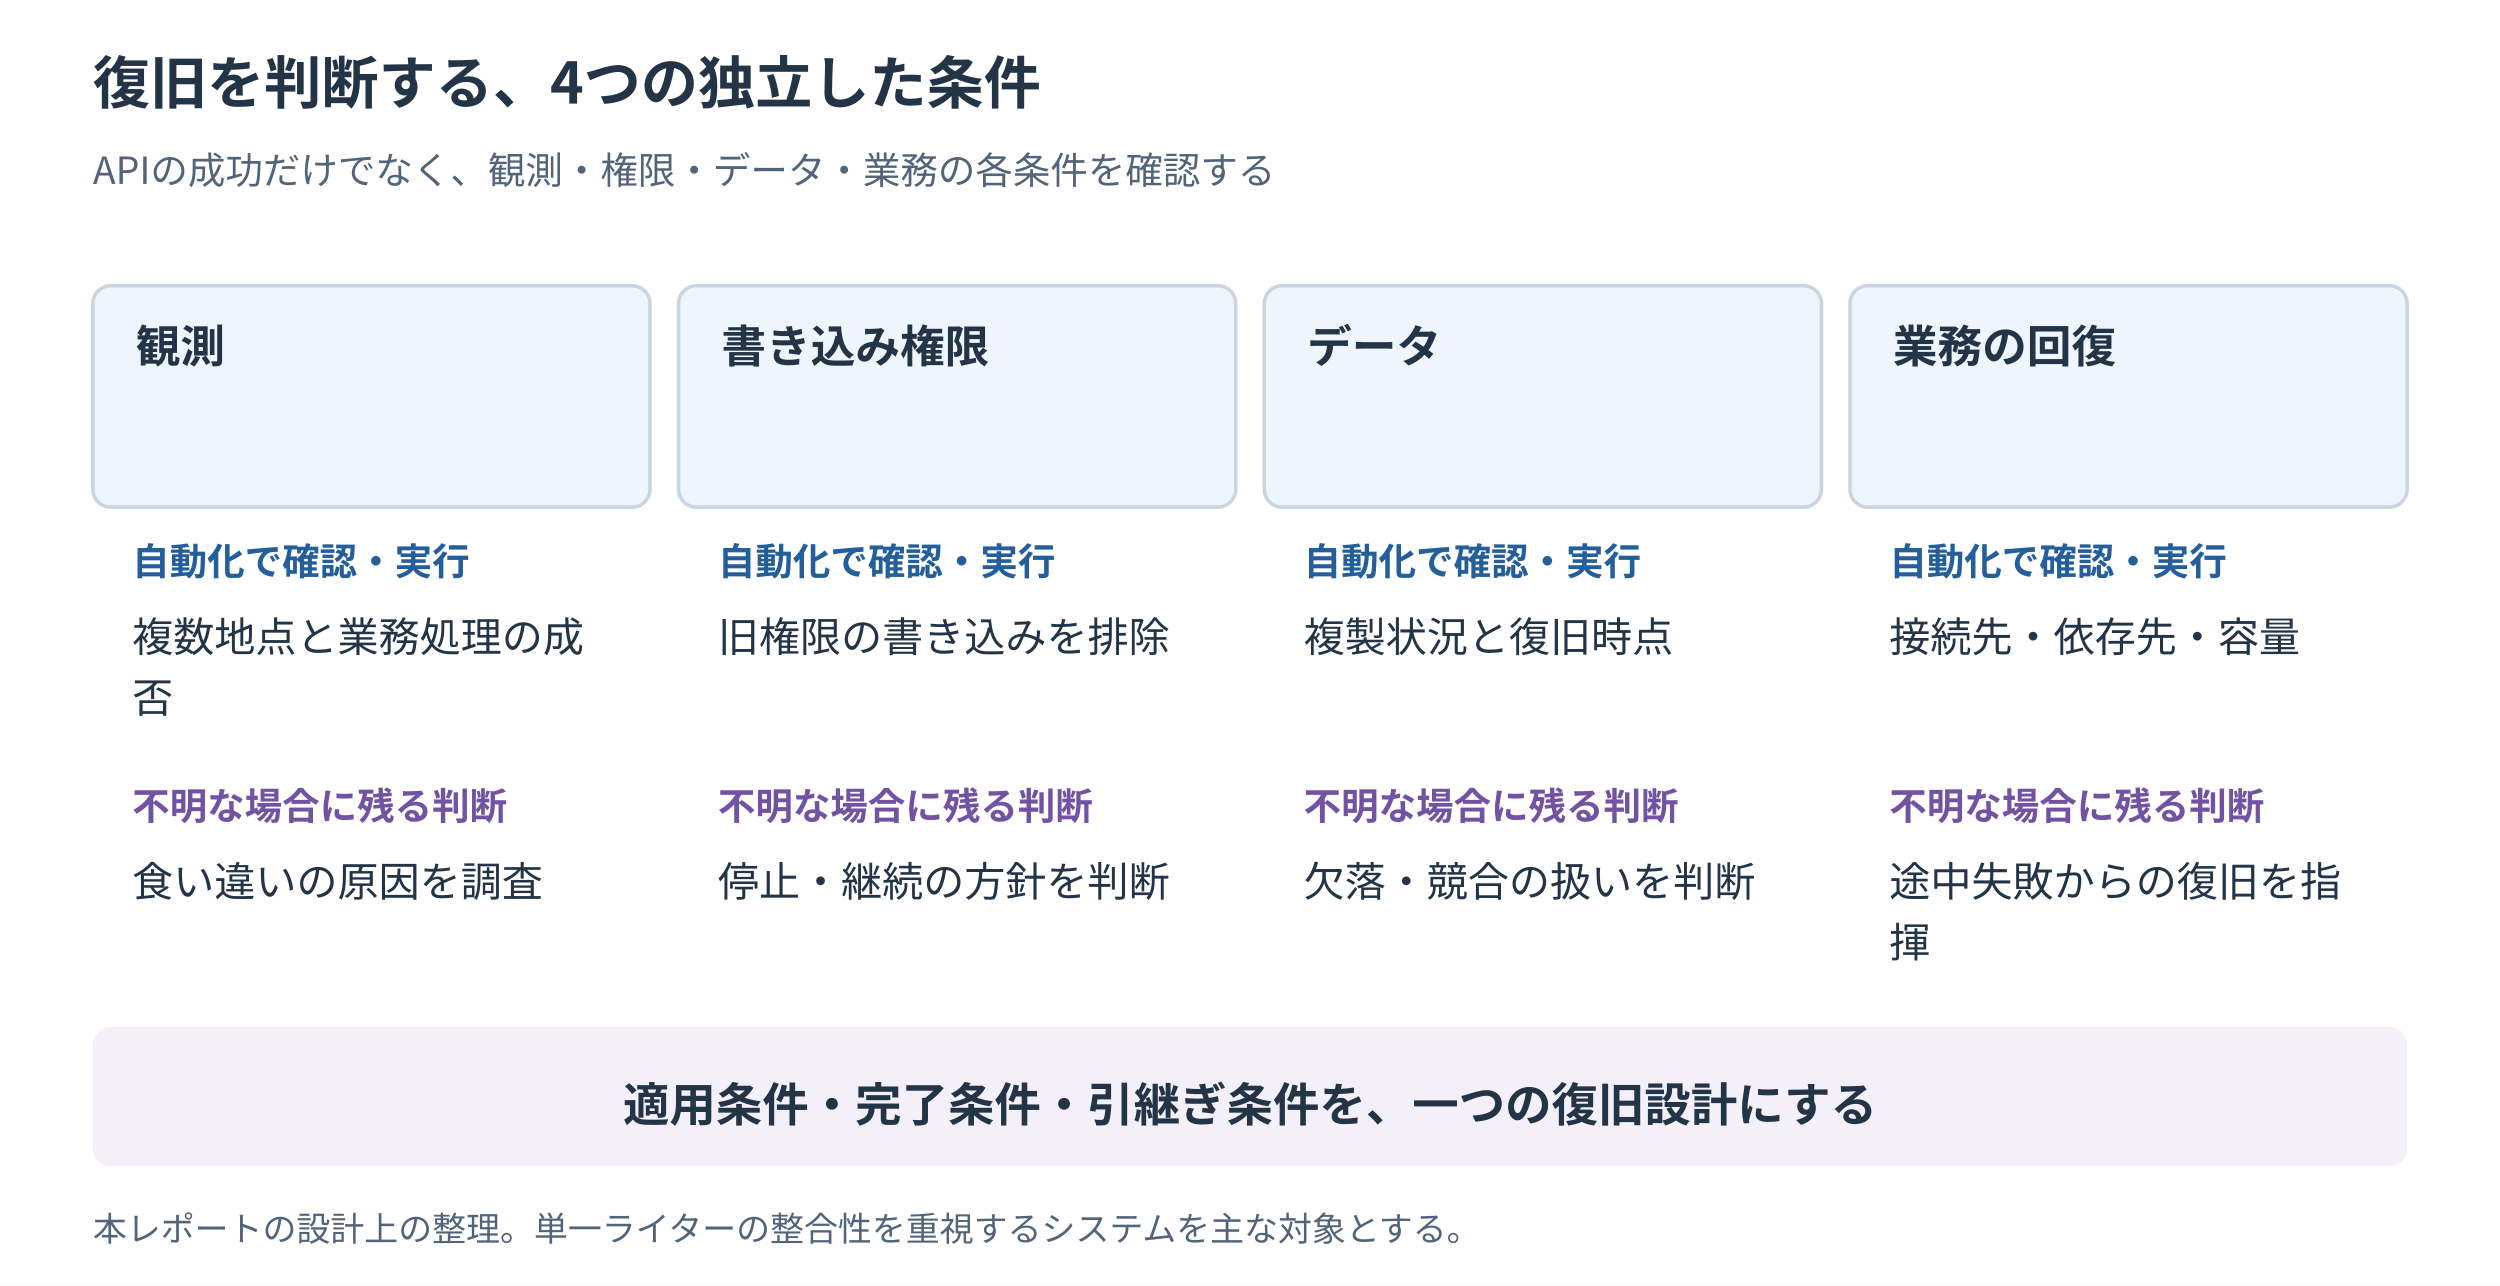
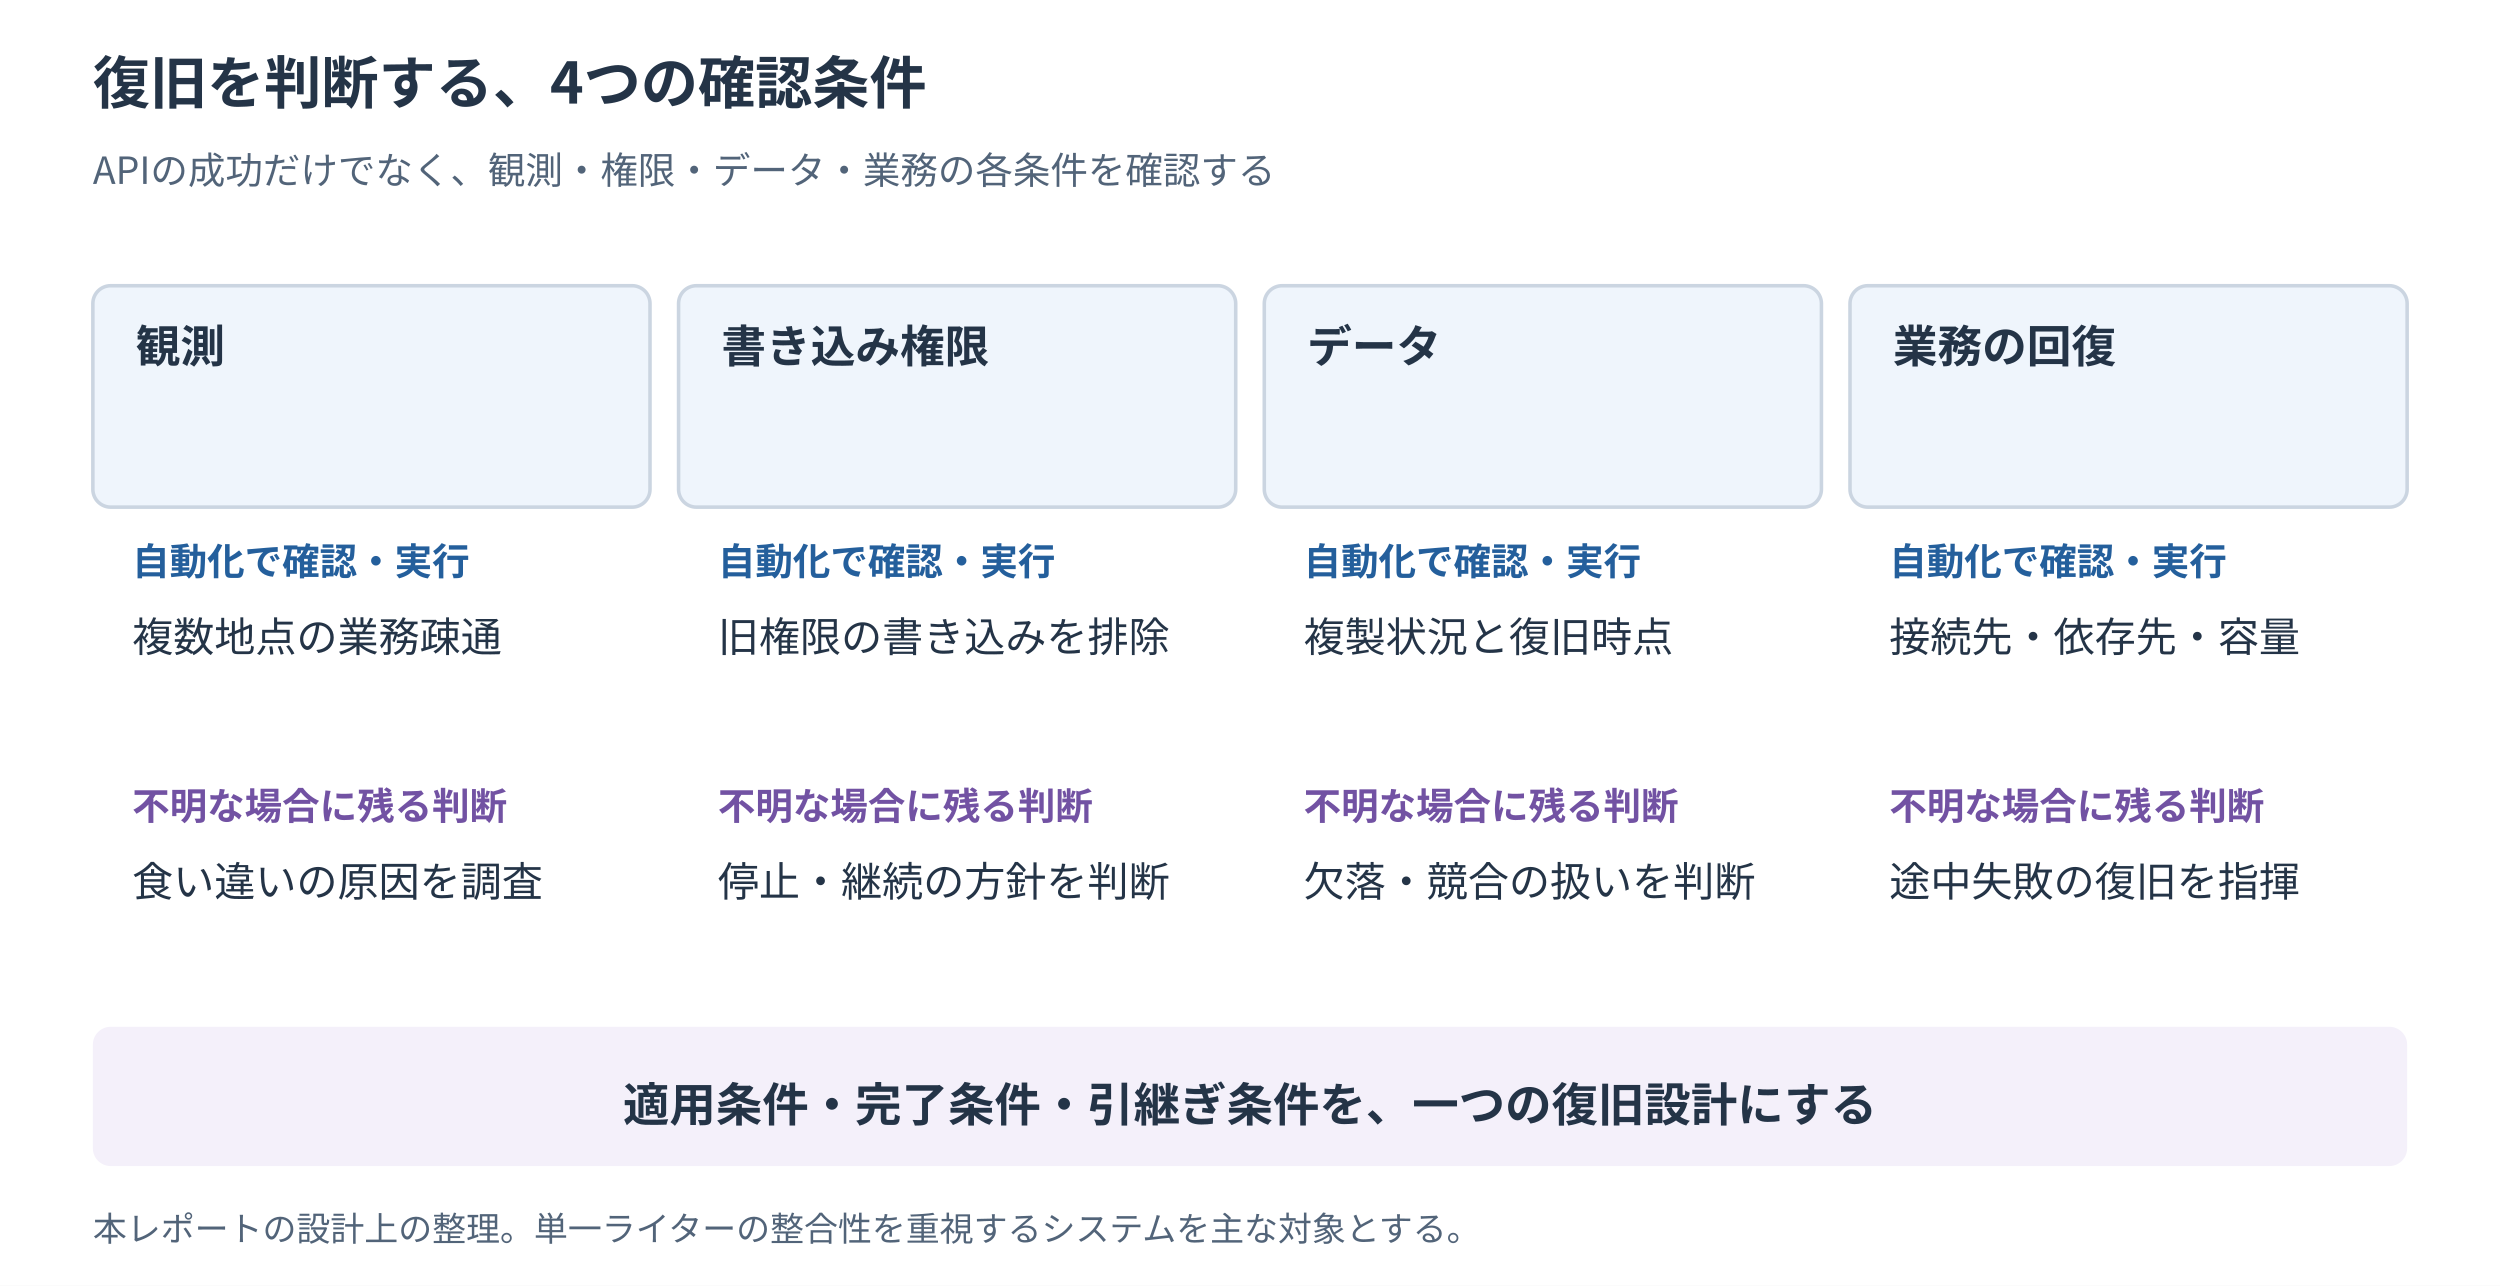
<svg xmlns="http://www.w3.org/2000/svg" width="1400" height="720" viewBox="0 0 1400 720">
  <defs>
    <marker id="normal" markerWidth="9" markerHeight="9" refX="8" refY="4.5" orient="auto">
      <path d="M0 0L9 4.5L0 9Z" fill="#245f9c" />
    </marker>
    <marker id="risk" markerWidth="9" markerHeight="9" refX="8" refY="4.5" orient="auto">
      <path d="M0 0L9 4.5L0 9Z" fill="#b85b16" />
    </marker>
    <marker id="human" markerWidth="9" markerHeight="9" refX="8" refY="4.5" orient="auto">
      <path d="M0 0L9 4.5L0 9Z" fill="#7252a3" />
    </marker>
    <marker id="plain" markerWidth="9" markerHeight="9" refX="8" refY="4.5" orient="auto">
      <path d="M0 0L9 4.5L0 9Z" fill="#526479" />
    </marker>
  </defs>
  <rect width="1400" height="720" fill="white" />
  <g font-family="Hiragino Sans, Noto Sans CJK JP, sans-serif">
-     <text x="52" y="58.0" font-size="32" font-weight="600" fill="#243447" text-anchor="start">復旧を判断する、4つの独立した条件</text>
+     <text x="52" y="58.0" font-size="32" font-weight="600" fill="#243447" text-anchor="start">復旧を判断する、4つの確認条件</text>
    <text x="52" y="103.0" font-size="21" font-weight="400" fill="#526479" text-anchor="start">APIの成功だけでなく、観測・権限・データ・業務の各条件を確認する</text>
    <rect x="52" y="160" width="312" height="124" rx="10" fill="#eff5fc" stroke="#cbd5e1" stroke-width="2" />
    <text x="76" y="203.0" font-size="25" font-weight="600" fill="#243447" text-anchor="start">観測</text>
    <text x="74" y="322.0" font-size="21" font-weight="600" fill="#245f9c" text-anchor="start">自動化で確認・実行</text>
-     <text x="74" y="365.0" font-size="23" font-weight="400" fill="#243447" text-anchor="start">複数地点と業務処理の成</text>
-     <text x="74" y="399.04" font-size="23" font-weight="400" fill="#243447" text-anchor="start">否</text>
+     <text x="74" y="365.0" font-size="23" font-weight="400" fill="#243447" text-anchor="start">複数地点の業務疎通</text>
    <text x="74" y="459.0" font-size="21" font-weight="600" fill="#7252a3" text-anchor="start">不明な場合に残る判断</text>
    <text x="74" y="502.0" font-size="23" font-weight="400" fill="#243447" text-anchor="start">食い違いの原因を調査</text>
    <rect x="380" y="160" width="312" height="124" rx="10" fill="#eff5fc" stroke="#cbd5e1" stroke-width="2" />
    <text x="404" y="203.0" font-size="25" font-weight="600" fill="#243447" text-anchor="start">書き込み権限</text>
    <text x="402" y="322.0" font-size="21" font-weight="600" fill="#245f9c" text-anchor="start">自動化で確認・実行</text>
    <text x="402" y="365.0" font-size="23" font-weight="400" fill="#243447" text-anchor="start">旧権限の書き込みを排除</text>
    <text x="402" y="459.0" font-size="21" font-weight="600" fill="#7252a3" text-anchor="start">不明な場合に残る判断</text>
    <text x="402" y="502.0" font-size="23" font-weight="400" fill="#243447" text-anchor="start">停止・継続の方針を判断</text>
    <rect x="708" y="160" width="312" height="124" rx="10" fill="#eff5fc" stroke="#cbd5e1" stroke-width="2" />
    <text x="732" y="203.0" font-size="25" font-weight="600" fill="#243447" text-anchor="start">データ</text>
    <text x="730" y="322.0" font-size="21" font-weight="600" fill="#245f9c" text-anchor="start">自動化で確認・実行</text>
    <text x="730" y="365.0" font-size="23" font-weight="400" fill="#243447" text-anchor="start">複製状況と復旧時点</text>
    <text x="730" y="459.0" font-size="21" font-weight="600" fill="#7252a3" text-anchor="start">不明な場合に残る判断</text>
    <text x="730" y="502.0" font-size="23" font-weight="400" fill="#243447" text-anchor="start">欠落・競合の扱いを判断</text>
    <rect x="1036" y="160" width="312" height="124" rx="10" fill="#eff5fc" stroke="#cbd5e1" stroke-width="2" />
    <text x="1060" y="203.0" font-size="25" font-weight="600" fill="#243447" text-anchor="start">業務の回復</text>
    <text x="1058" y="322.0" font-size="21" font-weight="600" fill="#245f9c" text-anchor="start">自動化で確認・実行</text>
    <text x="1058" y="365.0" font-size="23" font-weight="400" fill="#243447" text-anchor="start">接続先・依存先・容量</text>
    <text x="1058" y="459.0" font-size="21" font-weight="600" fill="#7252a3" text-anchor="start">不明な場合に残る判断</text>
-     <text x="1058" y="502.0" font-size="23" font-weight="400" fill="#243447" text-anchor="start">途中失敗からの復旧を指</text>
-     <text x="1058" y="536.04" font-size="23" font-weight="400" fill="#243447" text-anchor="start">揮</text>
+     <text x="1058" y="502.0" font-size="23" font-weight="400" fill="#243447" text-anchor="start">途中失敗の復旧を指揮</text>
    <rect x="52" y="575" width="1296" height="78" rx="10" fill="#f4f0fa" stroke="none" stroke-width="2" />
    <text x="700" y="628.0" font-size="26" font-weight="600" fill="#243447" text-anchor="middle">適用条件・完了条件・引継ぎ条件を、一つの復旧設計にする</text>
    <text x="52" y="695.0" font-size="19" font-weight="400" fill="#526479" text-anchor="start">本レポートの設計上の整理。単一ライターの整合性を重視するシステムを主な対象とする。</text>
  </g>
</svg>
